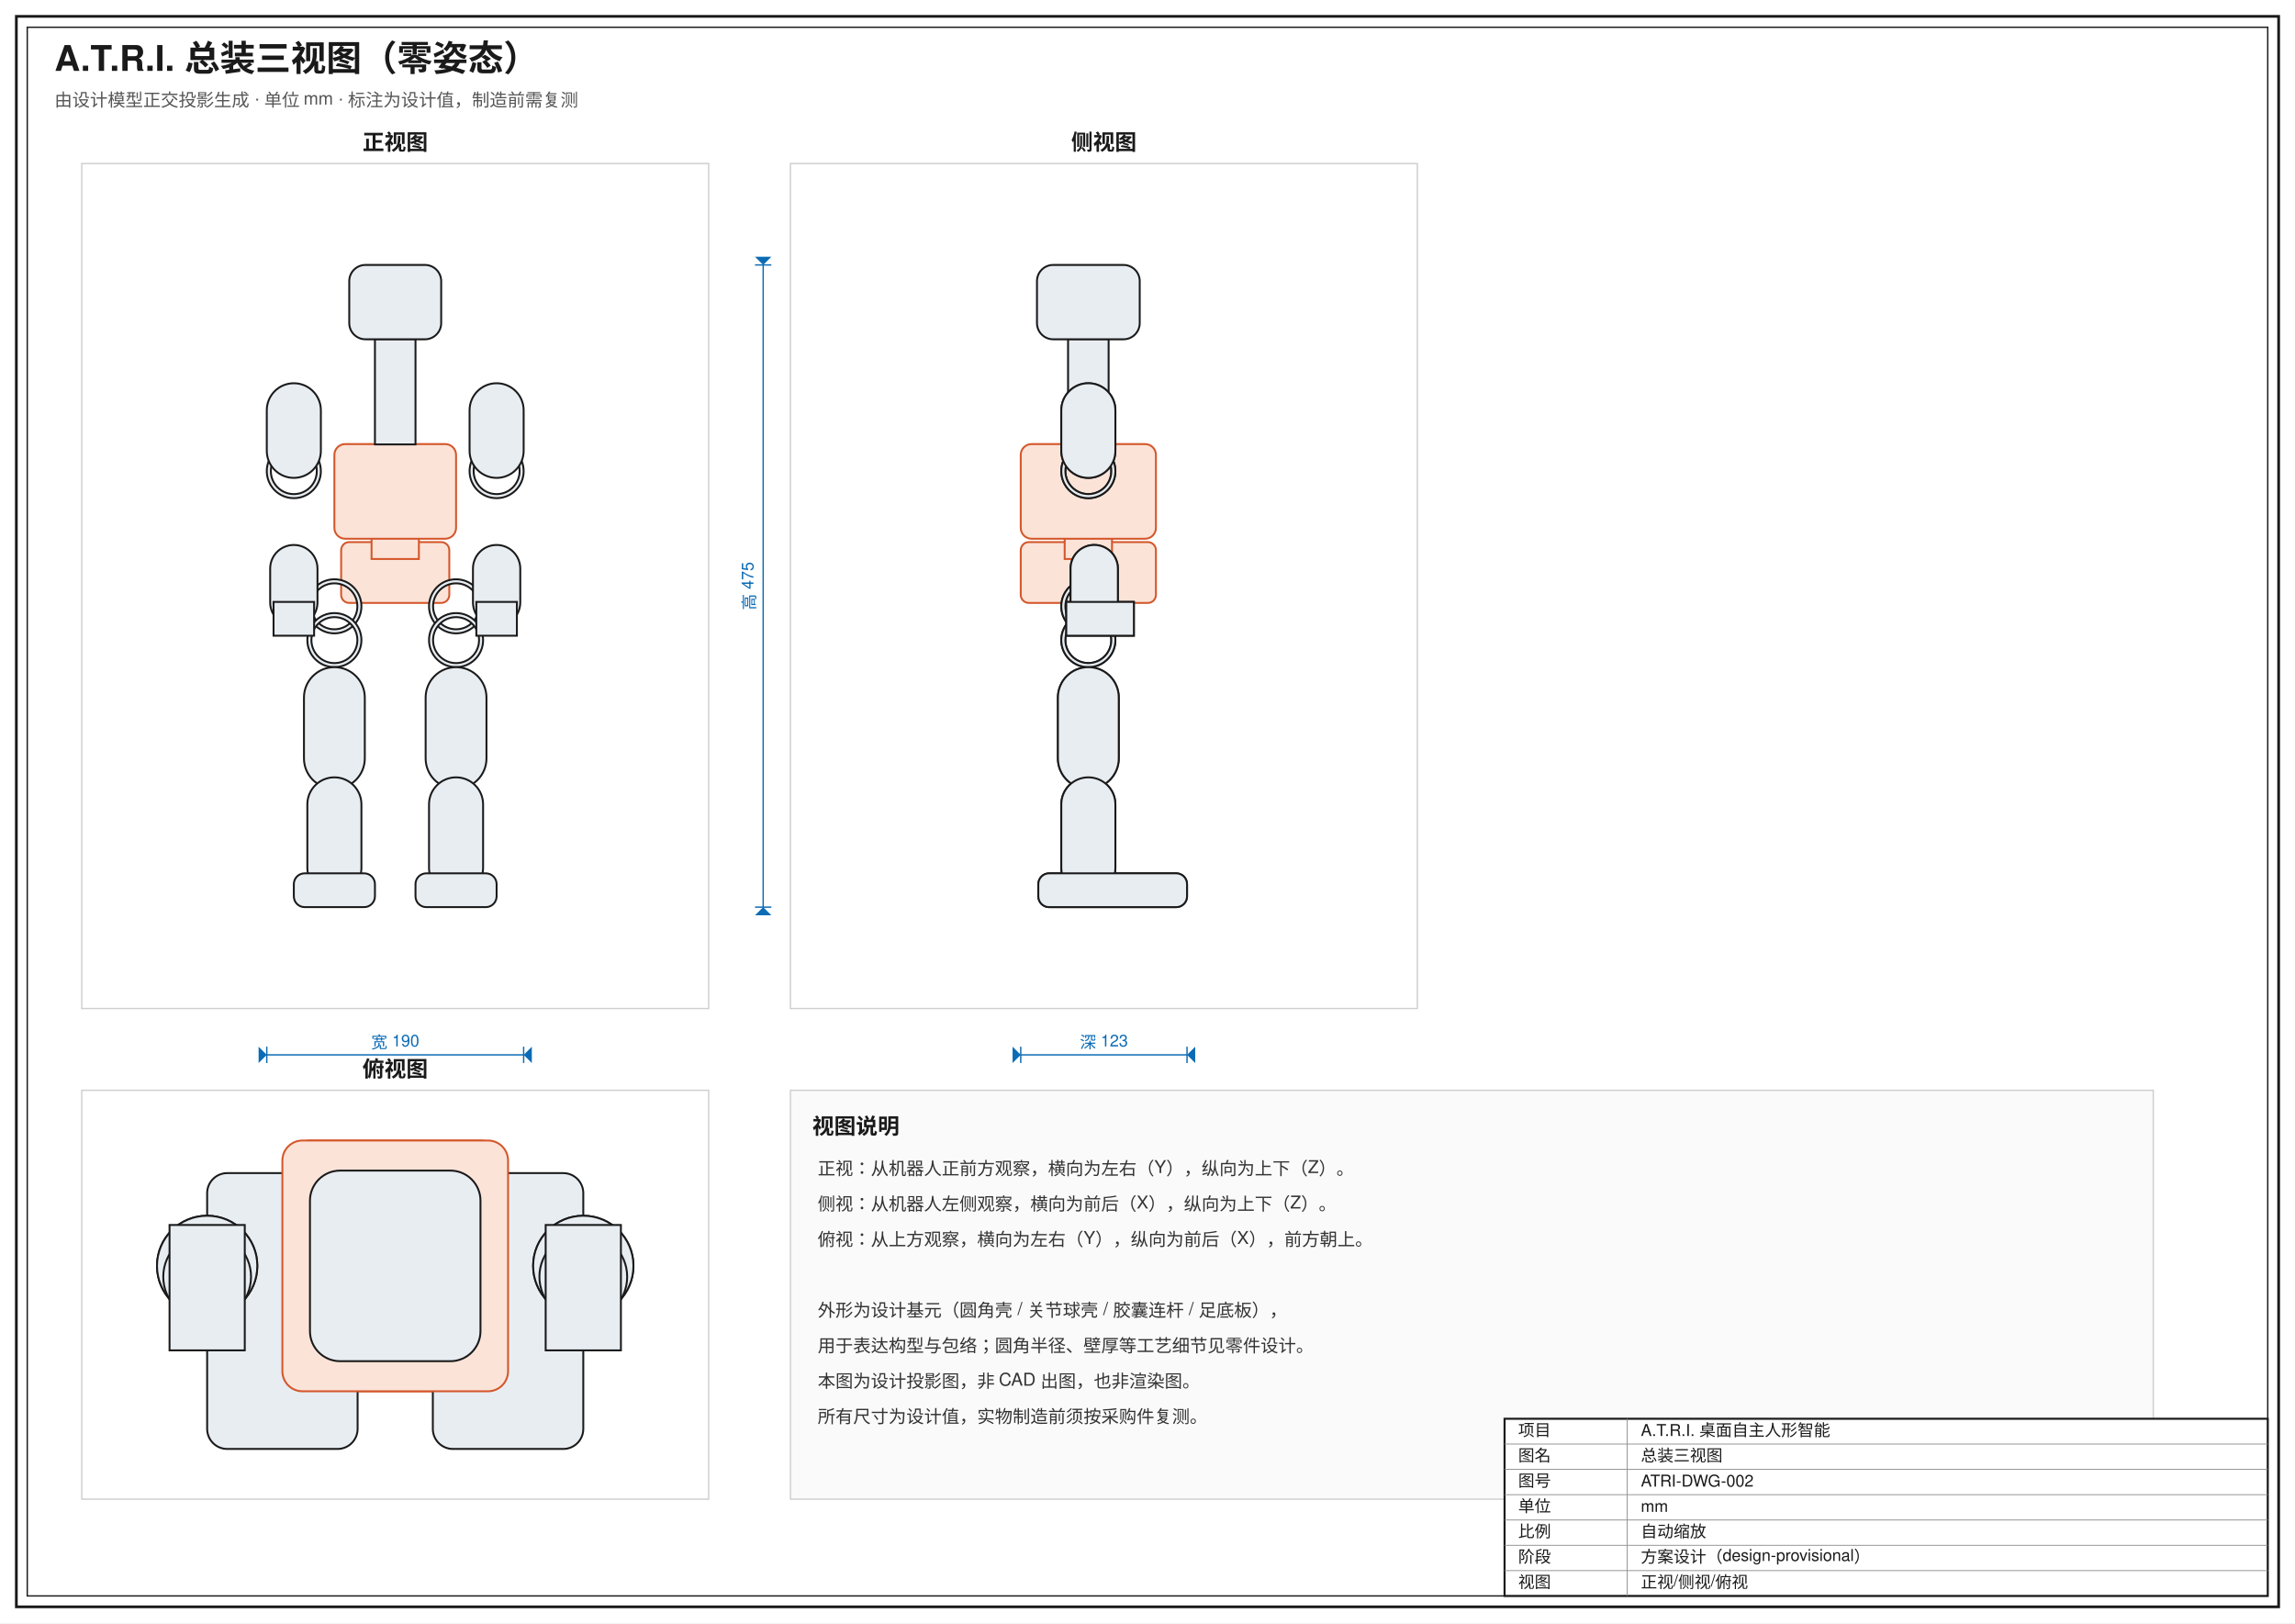
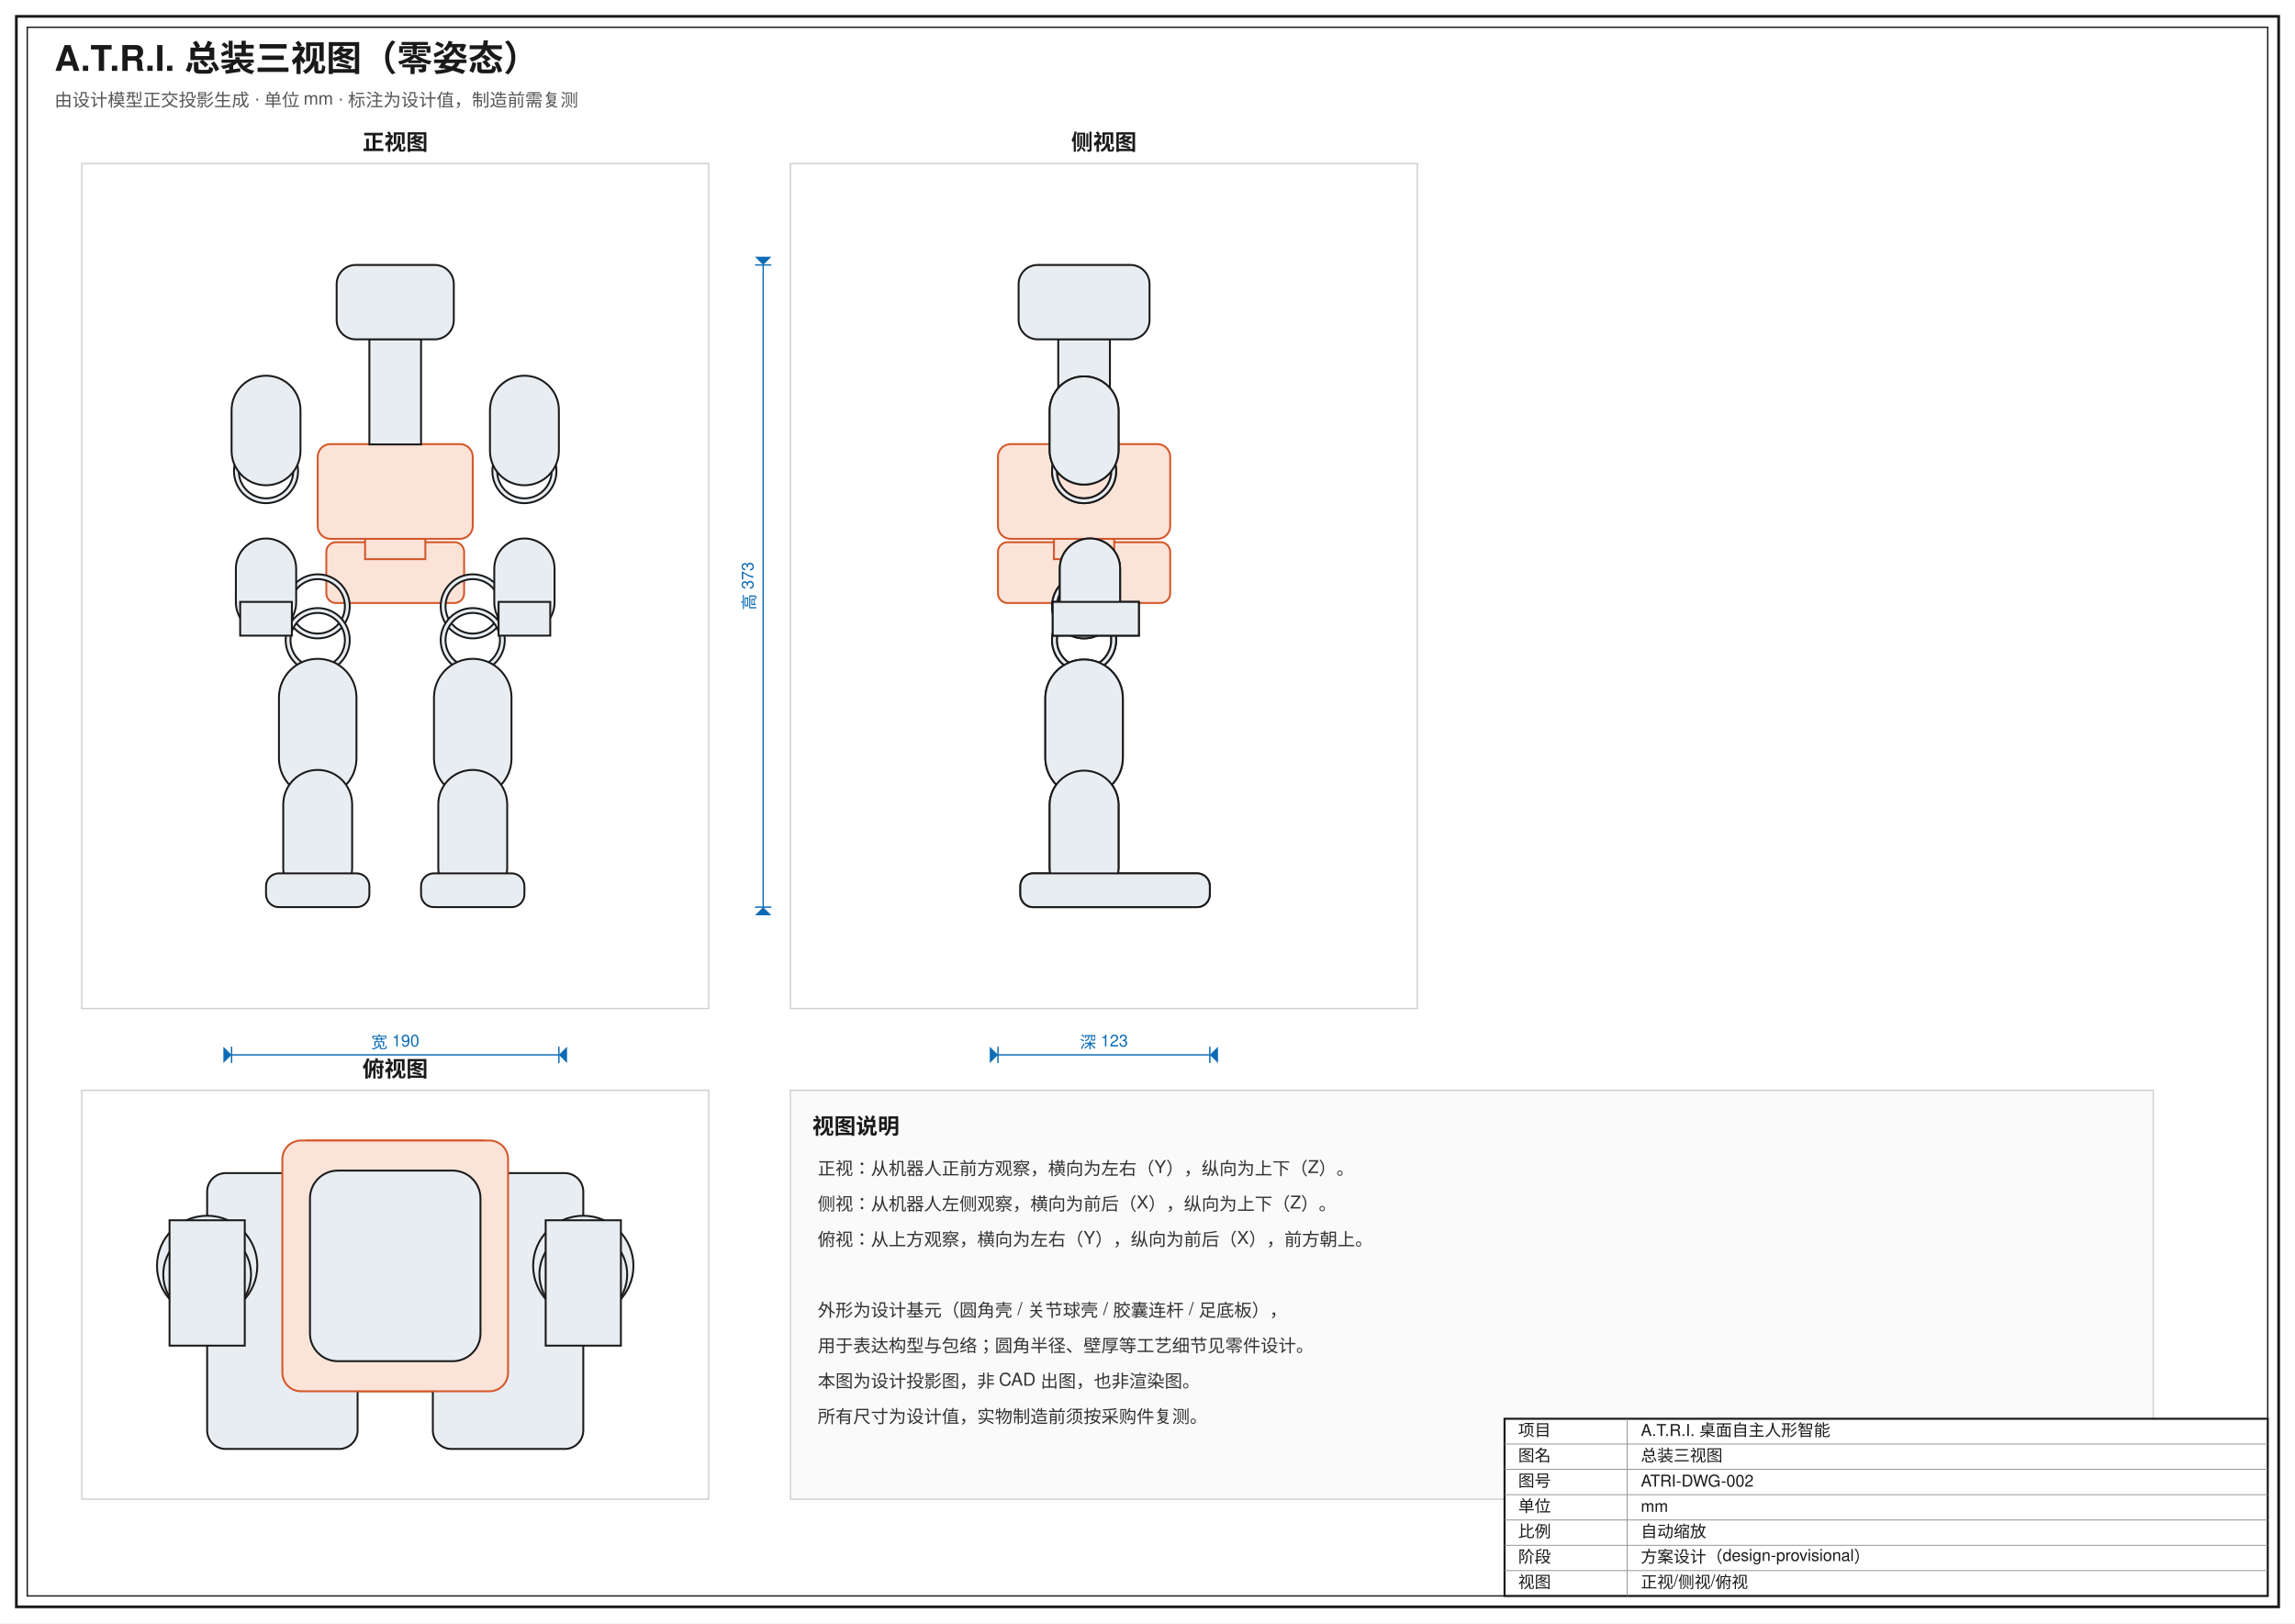
<svg xmlns="http://www.w3.org/2000/svg" width="1684" height="1191" viewBox="0 0 1684 1191">
  <rect width="1684" height="1191" fill="#ffffff" />
  <rect x="12.00" y="12.00" width="1660.00" height="1167.00" fill="#ffffff" stroke="#1a1a1a" stroke-width="2.0" />
  <rect x="20.00" y="20.00" width="1644.00" height="1151.00" fill="none" stroke="#1a1a1a" stroke-width="1.0" />
  <text x="40.00" y="52.00" font-family="PingFang SC, Hiragino Sans GB, Microsoft YaHei, Helvetica, Arial, sans-serif" font-size="26.0" text-anchor="start" fill="#1a1a1a" font-weight="bold">A.T.R.I. 总装三视图（零姿态）</text>
  <text x="40.00" y="78.00" font-family="PingFang SC, Hiragino Sans GB, Microsoft YaHei, Helvetica, Arial, sans-serif" font-size="13.0" text-anchor="start" fill="#555" font-weight="normal">由设计模型正交投影生成 · 单位 mm · 标注为设计值，制造前需复测</text>
-   <rect x="250.32" y="397.76" width="79.36" height="44.64" rx="5.95" ry="5.95" fill="#fbe3d8" stroke="#d4572b" stroke-width="1.4" />
-   <path d="M 314.80 444.88 a 19.84 19.84 0 1 0 39.68 0 a 19.84 19.84 0 1 0 -39.68 0 Z M 317.78 444.88 a 16.86 16.86 0 1 1 33.73 0 a 16.86 16.86 0 1 1 -33.73 0 Z" fill="#e8edf2" fill-rule="evenodd" stroke="#1a1a1a" stroke-width="1.4" />
-   <path d="M 314.80 469.68 a 19.84 19.84 0 1 0 39.68 0 a 19.84 19.84 0 1 0 -39.68 0 Z M 317.78 469.68 a 16.86 16.86 0 1 1 33.73 0 a 16.86 16.86 0 1 1 -33.73 0 Z" fill="#e8edf2" fill-rule="evenodd" stroke="#1a1a1a" stroke-width="1.4" />
-   <path d="M 312.32 511.84 L 312.32 556.48 A 22.32 22.32 0 0 0 356.96 556.48 L 356.96 511.84 A 22.32 22.32 0 0 0 312.32 511.84 Z" fill="#e8edf2" stroke="#1a1a1a" stroke-width="1.4" />
-   <path d="M 314.80 590.21 L 314.80 636.83 A 19.84 19.84 0 0 0 354.48 636.83 L 354.48 590.21 A 19.84 19.84 0 0 0 314.80 590.21 Z" fill="#e8edf2" stroke="#1a1a1a" stroke-width="1.4" />
-   <rect x="304.88" y="640.80" width="59.52" height="24.80" rx="7.94" ry="7.94" fill="#e8edf2" stroke="#1a1a1a" stroke-width="1.4" />
-   <path d="M 225.52 444.88 a 19.84 19.84 0 1 0 39.68 0 a 19.84 19.84 0 1 0 -39.68 0 Z M 228.50 444.88 a 16.86 16.86 0 1 1 33.73 0 a 16.86 16.86 0 1 1 -33.73 0 Z" fill="#e8edf2" fill-rule="evenodd" stroke="#1a1a1a" stroke-width="1.4" />
-   <path d="M 225.52 469.68 a 19.84 19.84 0 1 0 39.68 0 a 19.84 19.84 0 1 0 -39.68 0 Z M 228.50 469.68 a 16.86 16.86 0 1 1 33.73 0 a 16.86 16.86 0 1 1 -33.73 0 Z" fill="#e8edf2" fill-rule="evenodd" stroke="#1a1a1a" stroke-width="1.4" />
-   <path d="M 223.04 511.84 L 223.04 556.48 A 22.32 22.32 0 0 0 267.68 556.48 L 267.68 511.84 A 22.32 22.32 0 0 0 223.04 511.84 Z" fill="#e8edf2" stroke="#1a1a1a" stroke-width="1.4" />
-   <path d="M 225.52 590.21 L 225.52 636.83 A 19.84 19.84 0 0 0 265.20 636.83 L 265.20 590.21 A 19.84 19.84 0 0 0 225.52 590.21 Z" fill="#e8edf2" stroke="#1a1a1a" stroke-width="1.4" />
-   <rect x="215.60" y="640.80" width="59.52" height="24.80" rx="7.94" ry="7.94" fill="#e8edf2" stroke="#1a1a1a" stroke-width="1.4" />
-   <rect x="272.64" y="380.40" width="34.72" height="29.76" fill="#fbe3d8" stroke="#d4572b" stroke-width="1.4" />
-   <rect x="245.36" y="325.84" width="89.28" height="69.44" rx="7.94" ry="7.94" fill="#fbe3d8" stroke="#d4572b" stroke-width="1.4" />
-   <rect x="275.12" y="248.71" width="29.76" height="77.38" fill="#e8edf2" stroke="#1a1a1a" stroke-width="1.4" />
-   <rect x="256.27" y="194.40" width="67.46" height="54.56" rx="11.90" ry="11.90" fill="#e8edf2" stroke="#1a1a1a" stroke-width="1.4" />
-   <path d="M 344.56 345.68 a 19.84 19.84 0 1 0 39.68 0 a 19.84 19.84 0 1 0 -39.68 0 Z M 347.54 345.68 a 16.86 16.86 0 1 1 33.73 0 a 16.86 16.86 0 1 1 -33.73 0 Z" fill="#e8edf2" fill-rule="evenodd" stroke="#1a1a1a" stroke-width="1.4" />
-   <path d="M 344.56 301.04 L 344.56 330.80 A 19.84 19.84 0 0 0 384.24 330.80 L 384.24 301.04 A 19.84 19.84 0 0 0 344.56 301.04 Z" fill="#e8edf2" stroke="#1a1a1a" stroke-width="1.4" />
-   <path d="M 347.04 417.22 L 347.04 442.02 A 17.36 17.36 0 0 0 381.76 442.02 L 381.76 417.22 A 17.36 17.36 0 0 0 347.04 417.22 Z" fill="#e8edf2" stroke="#1a1a1a" stroke-width="1.4" />
-   <rect x="349.52" y="441.65" width="29.76" height="24.80" fill="#e8edf2" stroke="#1a1a1a" stroke-width="1.4" />
-   <path d="M 195.76 345.68 a 19.84 19.84 0 1 0 39.68 0 a 19.84 19.84 0 1 0 -39.68 0 Z M 198.74 345.68 a 16.86 16.86 0 1 1 33.73 0 a 16.86 16.86 0 1 1 -33.73 0 Z" fill="#e8edf2" fill-rule="evenodd" stroke="#1a1a1a" stroke-width="1.4" />
-   <path d="M 195.76 301.04 L 195.76 330.80 A 19.84 19.84 0 0 0 235.44 330.80 L 235.44 301.04 A 19.84 19.84 0 0 0 195.76 301.04 Z" fill="#e8edf2" stroke="#1a1a1a" stroke-width="1.4" />
-   <path d="M 198.24 417.22 L 198.24 442.02 A 17.36 17.36 0 0 0 232.96 442.02 L 232.96 417.22 A 17.36 17.36 0 0 0 198.24 417.22 Z" fill="#e8edf2" stroke="#1a1a1a" stroke-width="1.4" />
-   <rect x="200.72" y="441.65" width="29.76" height="24.80" fill="#e8edf2" stroke="#1a1a1a" stroke-width="1.4" />
+   <rect x="239.44" y="397.83" width="101.12" height="44.62" rx="7.08" ry="7.08" fill="#fbe3d8" stroke="#d4572b" stroke-width="1.4" />
+   <path d="M 323.37 444.91 a 23.51 23.51 0 1 0 47.02 0 a 23.51 23.51 0 1 0 -47.02 0 Z M 326.91 444.91 a 19.97 19.97 0 1 1 39.94 0 a 19.97 19.97 0 1 1 -39.94 0 Z" fill="#e8edf2" fill-rule="evenodd" stroke="#1a1a1a" stroke-width="1.4" />
+   <path d="M 323.37 469.69 a 23.51 23.51 0 1 0 47.02 0 a 23.51 23.51 0 1 0 -47.02 0 Z M 326.91 469.69 a 19.97 19.97 0 1 1 39.94 0 a 19.97 19.97 0 1 1 -39.94 0 Z" fill="#e8edf2" fill-rule="evenodd" stroke="#1a1a1a" stroke-width="1.4" />
+   <path d="M 318.44 511.84 L 318.44 556.46 A 28.44 28.44 0 0 0 375.32 556.46 L 375.32 511.84 A 28.44 28.44 0 0 0 318.44 511.84 Z" fill="#e8edf2" stroke="#1a1a1a" stroke-width="1.4" />
+   <path d="M 321.60 590.21 L 321.60 636.85 A 25.28 25.28 0 0 0 372.16 636.85 L 372.16 590.21 A 25.28 25.28 0 0 0 321.60 590.21 Z" fill="#e8edf2" stroke="#1a1a1a" stroke-width="1.4" />
+   <rect x="308.96" y="640.83" width="75.84" height="24.77" rx="9.35" ry="9.35" fill="#e8edf2" stroke="#1a1a1a" stroke-width="1.4" />
+   <path d="M 209.61 444.91 a 23.51 23.51 0 1 0 47.02 0 a 23.51 23.51 0 1 0 -47.02 0 Z M 213.15 444.91 a 19.97 19.97 0 1 1 39.94 0 a 19.97 19.97 0 1 1 -39.94 0 Z" fill="#e8edf2" fill-rule="evenodd" stroke="#1a1a1a" stroke-width="1.4" />
+   <path d="M 209.61 469.69 a 23.51 23.51 0 1 0 47.02 0 a 23.51 23.51 0 1 0 -47.02 0 Z M 213.15 469.69 a 19.97 19.97 0 1 1 39.94 0 a 19.97 19.97 0 1 1 -39.94 0 Z" fill="#e8edf2" fill-rule="evenodd" stroke="#1a1a1a" stroke-width="1.4" />
+   <path d="M 204.68 511.84 L 204.68 556.46 A 28.44 28.44 0 0 0 261.56 556.46 L 261.56 511.84 A 28.44 28.44 0 0 0 204.68 511.84 Z" fill="#e8edf2" stroke="#1a1a1a" stroke-width="1.4" />
+   <path d="M 207.84 590.21 L 207.84 636.85 A 25.28 25.28 0 0 0 258.40 636.85 L 258.40 590.21 A 25.28 25.28 0 0 0 207.84 590.21 Z" fill="#e8edf2" stroke="#1a1a1a" stroke-width="1.4" />
+   <rect x="195.20" y="640.83" width="75.84" height="24.77" rx="9.35" ry="9.35" fill="#e8edf2" stroke="#1a1a1a" stroke-width="1.4" />
+   <rect x="267.88" y="380.45" width="44.24" height="29.83" fill="#fbe3d8" stroke="#d4572b" stroke-width="1.4" />
+   <rect x="233.12" y="325.85" width="113.76" height="69.52" rx="9.35" ry="9.35" fill="#fbe3d8" stroke="#d4572b" stroke-width="1.4" />
+   <rect x="271.04" y="248.75" width="37.92" height="77.35" fill="#e8edf2" stroke="#1a1a1a" stroke-width="1.4" />
+   <rect x="247.03" y="194.40" width="85.95" height="54.60" rx="14.03" ry="14.03" fill="#e8edf2" stroke="#1a1a1a" stroke-width="1.4" />
+   <path d="M 361.29 345.69 a 23.51 23.51 0 1 0 47.02 0 a 23.51 23.51 0 1 0 -47.02 0 Z M 364.83 345.69 a 19.97 19.97 0 1 1 39.94 0 a 19.97 19.97 0 1 1 -39.94 0 Z" fill="#e8edf2" fill-rule="evenodd" stroke="#1a1a1a" stroke-width="1.4" />
+   <path d="M 359.52 300.95 L 359.52 330.78 A 25.28 25.28 0 0 0 410.08 330.78 L 410.08 300.95 A 25.28 25.28 0 0 0 359.52 300.95 Z" fill="#e8edf2" stroke="#1a1a1a" stroke-width="1.4" />
+   <path d="M 362.68 417.24 L 362.68 442.01 A 22.12 22.12 0 0 0 406.92 442.01 L 406.92 417.24 A 22.12 22.12 0 0 0 362.68 417.24 Z" fill="#e8edf2" stroke="#1a1a1a" stroke-width="1.4" />
+   <rect x="365.84" y="441.63" width="37.92" height="24.77" fill="#e8edf2" stroke="#1a1a1a" stroke-width="1.4" />
+   <path d="M 171.69 345.69 a 23.51 23.51 0 1 0 47.02 0 a 23.51 23.51 0 1 0 -47.02 0 Z M 175.23 345.69 a 19.97 19.97 0 1 1 39.94 0 a 19.97 19.97 0 1 1 -39.94 0 Z" fill="#e8edf2" fill-rule="evenodd" stroke="#1a1a1a" stroke-width="1.4" />
+   <path d="M 169.92 300.95 L 169.92 330.78 A 25.28 25.28 0 0 0 220.48 330.78 L 220.48 300.95 A 25.28 25.28 0 0 0 169.92 300.95 Z" fill="#e8edf2" stroke="#1a1a1a" stroke-width="1.4" />
+   <path d="M 173.08 417.24 L 173.08 442.01 A 22.12 22.12 0 0 0 217.32 442.01 L 217.32 417.24 A 22.12 22.12 0 0 0 173.08 417.24 Z" fill="#e8edf2" stroke="#1a1a1a" stroke-width="1.4" />
+   <rect x="176.24" y="441.63" width="37.92" height="24.77" fill="#e8edf2" stroke="#1a1a1a" stroke-width="1.4" />
  <text x="290.00" y="110.00" font-family="PingFang SC, Hiragino Sans GB, Microsoft YaHei, Helvetica, Arial, sans-serif" font-size="16.0" text-anchor="middle" fill="#1a1a1a" font-weight="bold">正视图</text>
  <rect x="60.00" y="120.00" width="460.00" height="620.00" fill="none" stroke="#cfcfcf" stroke-width="1.0" />
-   <rect x="748.99" y="397.76" width="99.20" height="44.64" rx="5.95" ry="5.95" fill="#fbe3d8" stroke="#d4572b" stroke-width="1.4" />
-   <path d="M 778.75 444.88 a 19.84 19.84 0 1 0 39.68 0 a 19.84 19.84 0 1 0 -39.68 0 Z M 781.73 444.88 a 16.86 16.86 0 1 1 33.73 0 a 16.86 16.86 0 1 1 -33.73 0 Z" fill="#e8edf2" fill-rule="evenodd" stroke="#1a1a1a" stroke-width="1.4" />
-   <path d="M 778.75 469.68 a 19.84 19.84 0 1 0 39.68 0 a 19.84 19.84 0 1 0 -39.68 0 Z M 781.73 469.68 a 16.86 16.86 0 1 1 33.73 0 a 16.86 16.86 0 1 1 -33.73 0 Z" fill="#e8edf2" fill-rule="evenodd" stroke="#1a1a1a" stroke-width="1.4" />
-   <path d="M 776.27 511.84 L 776.27 556.48 A 22.32 22.32 0 0 0 820.91 556.48 L 820.91 511.84 A 22.32 22.32 0 0 0 776.27 511.84 Z" fill="#e8edf2" stroke="#1a1a1a" stroke-width="1.4" />
-   <path d="M 778.75 590.21 L 778.75 636.83 A 19.84 19.84 0 0 0 818.43 636.83 L 818.43 590.21 A 19.84 19.84 0 0 0 778.75 590.21 Z" fill="#e8edf2" stroke="#1a1a1a" stroke-width="1.4" />
-   <rect x="761.89" y="640.80" width="109.12" height="24.80" rx="7.94" ry="7.94" fill="#e8edf2" stroke="#1a1a1a" stroke-width="1.4" />
-   <path d="M 778.75 444.88 a 19.84 19.84 0 1 0 39.68 0 a 19.84 19.84 0 1 0 -39.68 0 Z M 781.73 444.88 a 16.86 16.86 0 1 1 33.73 0 a 16.86 16.86 0 1 1 -33.73 0 Z" fill="#e8edf2" fill-rule="evenodd" stroke="#1a1a1a" stroke-width="1.4" />
-   <path d="M 778.75 469.68 a 19.84 19.84 0 1 0 39.68 0 a 19.84 19.84 0 1 0 -39.68 0 Z M 781.73 469.68 a 16.86 16.86 0 1 1 33.73 0 a 16.86 16.86 0 1 1 -33.73 0 Z" fill="#e8edf2" fill-rule="evenodd" stroke="#1a1a1a" stroke-width="1.4" />
-   <path d="M 776.27 511.84 L 776.27 556.48 A 22.32 22.32 0 0 0 820.91 556.48 L 820.91 511.84 A 22.32 22.32 0 0 0 776.27 511.84 Z" fill="#e8edf2" stroke="#1a1a1a" stroke-width="1.4" />
-   <path d="M 778.75 590.21 L 778.75 636.83 A 19.84 19.84 0 0 0 818.43 636.83 L 818.43 590.21 A 19.84 19.84 0 0 0 778.75 590.21 Z" fill="#e8edf2" stroke="#1a1a1a" stroke-width="1.4" />
-   <rect x="761.89" y="640.80" width="109.12" height="24.80" rx="7.94" ry="7.94" fill="#e8edf2" stroke="#1a1a1a" stroke-width="1.4" />
-   <rect x="781.23" y="380.40" width="34.72" height="29.76" fill="#fbe3d8" stroke="#d4572b" stroke-width="1.4" />
-   <rect x="748.99" y="325.84" width="99.20" height="69.44" rx="7.94" ry="7.94" fill="#fbe3d8" stroke="#d4572b" stroke-width="1.4" />
-   <rect x="783.71" y="248.71" width="29.76" height="77.38" fill="#e8edf2" stroke="#1a1a1a" stroke-width="1.4" />
-   <rect x="760.90" y="194.40" width="75.39" height="54.56" rx="11.90" ry="11.90" fill="#e8edf2" stroke="#1a1a1a" stroke-width="1.4" />
-   <path d="M 778.75 345.68 a 19.84 19.84 0 1 0 39.68 0 a 19.84 19.84 0 1 0 -39.68 0 Z M 781.73 345.68 a 16.86 16.86 0 1 1 33.73 0 a 16.86 16.86 0 1 1 -33.73 0 Z" fill="#e8edf2" fill-rule="evenodd" stroke="#1a1a1a" stroke-width="1.4" />
-   <path d="M 778.75 301.04 L 778.75 330.80 A 19.84 19.84 0 0 0 818.43 330.80 L 818.43 301.04 A 19.84 19.84 0 0 0 778.75 301.04 Z" fill="#e8edf2" stroke="#1a1a1a" stroke-width="1.4" />
-   <path d="M 785.54 417.22 L 785.54 442.02 A 17.36 17.36 0 0 0 820.26 442.02 L 820.26 417.22 A 17.36 17.36 0 0 0 785.54 417.22 Z" fill="#e8edf2" stroke="#1a1a1a" stroke-width="1.4" />
-   <rect x="782.40" y="441.65" width="49.60" height="24.80" fill="#e8edf2" stroke="#1a1a1a" stroke-width="1.4" />
-   <path d="M 778.75 345.68 a 19.84 19.84 0 1 0 39.68 0 a 19.84 19.84 0 1 0 -39.68 0 Z M 781.73 345.68 a 16.86 16.86 0 1 1 33.73 0 a 16.86 16.86 0 1 1 -33.73 0 Z" fill="#e8edf2" fill-rule="evenodd" stroke="#1a1a1a" stroke-width="1.4" />
-   <path d="M 778.75 301.04 L 778.75 330.80 A 19.84 19.84 0 0 0 818.43 330.80 L 818.43 301.04 A 19.84 19.84 0 0 0 778.75 301.04 Z" fill="#e8edf2" stroke="#1a1a1a" stroke-width="1.4" />
-   <path d="M 785.54 417.22 L 785.54 442.02 A 17.36 17.36 0 0 0 820.26 442.02 L 820.26 417.22 A 17.36 17.36 0 0 0 785.54 417.22 Z" fill="#e8edf2" stroke="#1a1a1a" stroke-width="1.4" />
-   <rect x="782.40" y="441.65" width="49.60" height="24.80" fill="#e8edf2" stroke="#1a1a1a" stroke-width="1.4" />
+   <rect x="732.27" y="397.83" width="126.39" height="44.62" rx="7.08" ry="7.08" fill="#fbe3d8" stroke="#d4572b" stroke-width="1.4" />
+   <path d="M 771.96 444.91 a 23.51 23.51 0 1 0 47.02 0 a 23.51 23.51 0 1 0 -47.02 0 Z M 775.49 444.91 a 19.97 19.97 0 1 1 39.94 0 a 19.97 19.97 0 1 1 -39.94 0 Z" fill="#e8edf2" fill-rule="evenodd" stroke="#1a1a1a" stroke-width="1.4" />
+   <path d="M 771.96 469.69 a 23.51 23.51 0 1 0 47.02 0 a 23.51 23.51 0 1 0 -47.02 0 Z M 775.49 469.69 a 19.97 19.97 0 1 1 39.94 0 a 19.97 19.97 0 1 1 -39.94 0 Z" fill="#e8edf2" fill-rule="evenodd" stroke="#1a1a1a" stroke-width="1.4" />
+   <path d="M 767.03 511.84 L 767.03 556.46 A 28.44 28.44 0 0 0 823.90 556.46 L 823.90 511.84 A 28.44 28.44 0 0 0 767.03 511.84 Z" fill="#e8edf2" stroke="#1a1a1a" stroke-width="1.4" />
+   <path d="M 770.19 590.21 L 770.19 636.85 A 25.28 25.28 0 0 0 820.74 636.85 L 820.74 590.21 A 25.28 25.28 0 0 0 770.19 590.21 Z" fill="#e8edf2" stroke="#1a1a1a" stroke-width="1.4" />
+   <rect x="748.70" y="640.83" width="139.03" height="24.77" rx="9.35" ry="9.35" fill="#e8edf2" stroke="#1a1a1a" stroke-width="1.4" />
+   <path d="M 771.96 444.91 a 23.51 23.51 0 1 0 47.02 0 a 23.51 23.51 0 1 0 -47.02 0 Z M 775.49 444.91 a 19.97 19.97 0 1 1 39.94 0 a 19.97 19.97 0 1 1 -39.94 0 Z" fill="#e8edf2" fill-rule="evenodd" stroke="#1a1a1a" stroke-width="1.4" />
+   <path d="M 771.96 469.69 a 23.51 23.51 0 1 0 47.02 0 a 23.51 23.51 0 1 0 -47.02 0 Z M 775.49 469.69 a 19.97 19.97 0 1 1 39.94 0 a 19.97 19.97 0 1 1 -39.94 0 Z" fill="#e8edf2" fill-rule="evenodd" stroke="#1a1a1a" stroke-width="1.4" />
+   <path d="M 767.03 511.84 L 767.03 556.46 A 28.44 28.44 0 0 0 823.90 556.46 L 823.90 511.84 A 28.44 28.44 0 0 0 767.03 511.84 Z" fill="#e8edf2" stroke="#1a1a1a" stroke-width="1.4" />
+   <path d="M 770.19 590.21 L 770.19 636.85 A 25.28 25.28 0 0 0 820.74 636.85 L 820.74 590.21 A 25.28 25.28 0 0 0 770.19 590.21 Z" fill="#e8edf2" stroke="#1a1a1a" stroke-width="1.4" />
+   <rect x="748.70" y="640.83" width="139.03" height="24.77" rx="9.35" ry="9.35" fill="#e8edf2" stroke="#1a1a1a" stroke-width="1.4" />
+   <rect x="773.35" y="380.45" width="44.24" height="29.83" fill="#fbe3d8" stroke="#d4572b" stroke-width="1.4" />
+   <rect x="732.27" y="325.85" width="126.39" height="69.52" rx="9.35" ry="9.35" fill="#fbe3d8" stroke="#d4572b" stroke-width="1.4" />
+   <rect x="776.51" y="248.75" width="37.92" height="77.35" fill="#e8edf2" stroke="#1a1a1a" stroke-width="1.4" />
+   <rect x="747.43" y="194.40" width="96.06" height="54.60" rx="14.03" ry="14.03" fill="#e8edf2" stroke="#1a1a1a" stroke-width="1.4" />
+   <path d="M 771.96 345.69 a 23.51 23.51 0 1 0 47.02 0 a 23.51 23.51 0 1 0 -47.02 0 Z M 775.49 345.69 a 19.97 19.97 0 1 1 39.94 0 a 19.97 19.97 0 1 1 -39.94 0 Z" fill="#e8edf2" fill-rule="evenodd" stroke="#1a1a1a" stroke-width="1.4" />
+   <path d="M 770.19 300.95 L 770.19 330.78 A 25.28 25.28 0 0 0 820.74 330.78 L 820.74 300.95 A 25.28 25.28 0 0 0 770.19 300.95 Z" fill="#e8edf2" stroke="#1a1a1a" stroke-width="1.4" />
+   <path d="M 777.65 417.24 L 777.65 442.01 A 22.12 22.12 0 0 0 821.89 442.01 L 821.89 417.24 A 22.12 22.12 0 0 0 777.65 417.24 Z" fill="#e8edf2" stroke="#1a1a1a" stroke-width="1.4" />
+   <rect x="772.47" y="441.63" width="63.20" height="24.77" fill="#e8edf2" stroke="#1a1a1a" stroke-width="1.4" />
+   <path d="M 771.96 345.69 a 23.51 23.51 0 1 0 47.02 0 a 23.51 23.51 0 1 0 -47.02 0 Z M 775.49 345.69 a 19.97 19.97 0 1 1 39.94 0 a 19.97 19.97 0 1 1 -39.94 0 Z" fill="#e8edf2" fill-rule="evenodd" stroke="#1a1a1a" stroke-width="1.4" />
+   <path d="M 770.19 300.95 L 770.19 330.78 A 25.28 25.28 0 0 0 820.74 330.78 L 820.74 300.95 A 25.28 25.28 0 0 0 770.19 300.95 Z" fill="#e8edf2" stroke="#1a1a1a" stroke-width="1.4" />
+   <path d="M 777.65 417.24 L 777.65 442.01 A 22.12 22.12 0 0 0 821.89 442.01 L 821.89 417.24 A 22.12 22.12 0 0 0 777.65 417.24 Z" fill="#e8edf2" stroke="#1a1a1a" stroke-width="1.4" />
+   <rect x="772.47" y="441.63" width="63.20" height="24.77" fill="#e8edf2" stroke="#1a1a1a" stroke-width="1.4" />
  <text x="810.00" y="110.00" font-family="PingFang SC, Hiragino Sans GB, Microsoft YaHei, Helvetica, Arial, sans-serif" font-size="16.0" text-anchor="middle" fill="#1a1a1a" font-weight="bold">侧视图</text>
  <rect x="580.00" y="120.00" width="460.00" height="620.00" fill="none" stroke="#cfcfcf" stroke-width="1.0" />
-   <rect x="216.40" y="836.84" width="147.20" height="184.00" rx="11.04" ry="11.04" fill="#fbe3d8" stroke="#d4572b" stroke-width="1.4" />
-   <path d="M 336.00 928.84 a 36.80 36.80 0 1 0 73.60 0 a 36.80 36.80 0 1 0 -73.60 0 Z M 341.52 928.84 a 31.28 31.28 0 1 1 62.56 0 a 31.28 31.28 0 1 1 -62.56 0 Z" fill="#e8edf2" fill-rule="evenodd" stroke="#1a1a1a" stroke-width="1.4" />
-   <path d="M 336.00 928.84 a 36.80 36.80 0 1 0 73.60 0 a 36.80 36.80 0 1 0 -73.60 0 Z M 341.52 928.84 a 31.28 31.28 0 1 1 62.56 0 a 31.28 31.28 0 1 1 -62.56 0 Z" fill="#e8edf2" fill-rule="evenodd" stroke="#1a1a1a" stroke-width="1.4" />
+   <rect x="216.40" y="836.84" width="147.20" height="184.00" rx="10.30" ry="10.30" fill="#fbe3d8" stroke="#d4572b" stroke-width="1.4" />
+   <path d="M 338.58 928.84 a 34.22 34.22 0 1 0 68.45 0 a 34.22 34.22 0 1 0 -68.45 0 Z M 343.73 928.84 a 29.07 29.07 0 1 1 58.14 0 a 29.07 29.07 0 1 1 -58.14 0 Z" fill="#e8edf2" fill-rule="evenodd" stroke="#1a1a1a" stroke-width="1.4" />
+   <path d="M 338.58 928.84 a 34.22 34.22 0 1 0 68.45 0 a 34.22 34.22 0 1 0 -68.45 0 Z M 343.73 928.84 a 29.07 29.07 0 1 1 58.14 0 a 29.07 29.07 0 1 1 -58.14 0 Z" fill="#e8edf2" fill-rule="evenodd" stroke="#1a1a1a" stroke-width="1.4" />
  <circle cx="372.80" cy="928.84" r="41.40" fill="#e8edf2" stroke="#1a1a1a" stroke-width="1.4" />
  <circle cx="372.80" cy="928.84" r="36.80" fill="#e8edf2" stroke="#1a1a1a" stroke-width="1.4" />
-   <rect x="317.60" y="860.76" width="110.40" height="202.40" rx="14.72" ry="14.72" fill="#e8edf2" stroke="#1a1a1a" stroke-width="1.4" />
-   <path d="M 170.40 928.84 a 36.80 36.80 0 1 0 73.60 0 a 36.80 36.80 0 1 0 -73.60 0 Z M 175.92 928.84 a 31.28 31.28 0 1 1 62.56 0 a 31.28 31.28 0 1 1 -62.56 0 Z" fill="#e8edf2" fill-rule="evenodd" stroke="#1a1a1a" stroke-width="1.4" />
-   <path d="M 170.40 928.84 a 36.80 36.80 0 1 0 73.60 0 a 36.80 36.80 0 1 0 -73.60 0 Z M 175.92 928.84 a 31.28 31.28 0 1 1 62.56 0 a 31.28 31.28 0 1 1 -62.56 0 Z" fill="#e8edf2" fill-rule="evenodd" stroke="#1a1a1a" stroke-width="1.4" />
+   <rect x="317.60" y="860.76" width="110.40" height="202.40" rx="13.62" ry="13.62" fill="#e8edf2" stroke="#1a1a1a" stroke-width="1.4" />
+   <path d="M 172.98 928.84 a 34.22 34.22 0 1 0 68.45 0 a 34.22 34.22 0 1 0 -68.45 0 Z M 178.13 928.84 a 29.07 29.07 0 1 1 58.14 0 a 29.07 29.07 0 1 1 -58.14 0 Z" fill="#e8edf2" fill-rule="evenodd" stroke="#1a1a1a" stroke-width="1.4" />
+   <path d="M 172.98 928.84 a 34.22 34.22 0 1 0 68.45 0 a 34.22 34.22 0 1 0 -68.45 0 Z M 178.13 928.84 a 29.07 29.07 0 1 1 58.14 0 a 29.07 29.07 0 1 1 -58.14 0 Z" fill="#e8edf2" fill-rule="evenodd" stroke="#1a1a1a" stroke-width="1.4" />
  <circle cx="207.20" cy="928.84" r="41.40" fill="#e8edf2" stroke="#1a1a1a" stroke-width="1.4" />
  <circle cx="207.20" cy="928.84" r="36.80" fill="#e8edf2" stroke="#1a1a1a" stroke-width="1.4" />
-   <rect x="152.00" y="860.76" width="110.40" height="202.40" rx="14.72" ry="14.72" fill="#e8edf2" stroke="#1a1a1a" stroke-width="1.4" />
+   <rect x="152.00" y="860.76" width="110.40" height="202.40" rx="13.62" ry="13.62" fill="#e8edf2" stroke="#1a1a1a" stroke-width="1.4" />
  <circle cx="290.00" cy="928.84" r="32.20" fill="#fbe3d8" stroke="#d4572b" stroke-width="1.4" />
-   <rect x="207.20" y="836.84" width="165.60" height="184.00" rx="14.72" ry="14.72" fill="#fbe3d8" stroke="#d4572b" stroke-width="1.4" />
+   <rect x="207.20" y="836.84" width="165.60" height="184.00" rx="13.62" ry="13.62" fill="#fbe3d8" stroke="#d4572b" stroke-width="1.4" />
  <circle cx="290.00" cy="928.84" r="27.60" fill="#e8edf2" stroke="#1a1a1a" stroke-width="1.4" />
-   <rect x="227.44" y="858.92" width="125.12" height="139.84" rx="22.08" ry="22.08" fill="#e8edf2" stroke="#1a1a1a" stroke-width="1.4" />
-   <path d="M 391.20 928.84 a 36.80 36.80 0 1 0 73.60 0 a 36.80 36.80 0 1 0 -73.60 0 Z M 396.72 928.84 a 31.28 31.28 0 1 1 62.56 0 a 31.28 31.28 0 1 1 -62.56 0 Z" fill="#e8edf2" fill-rule="evenodd" stroke="#1a1a1a" stroke-width="1.4" />
+   <rect x="227.44" y="858.92" width="125.12" height="139.84" rx="20.42" ry="20.42" fill="#e8edf2" stroke="#1a1a1a" stroke-width="1.4" />
+   <path d="M 393.78 928.84 a 34.22 34.22 0 1 0 68.45 0 a 34.22 34.22 0 1 0 -68.45 0 Z M 398.93 928.84 a 29.07 29.07 0 1 1 58.14 0 a 29.07 29.07 0 1 1 -58.14 0 Z" fill="#e8edf2" fill-rule="evenodd" stroke="#1a1a1a" stroke-width="1.4" />
  <circle cx="428.00" cy="928.84" r="36.80" fill="#e8edf2" stroke="#1a1a1a" stroke-width="1.4" />
-   <circle cx="428.00" cy="936.83" r="32.20" fill="#e8edf2" stroke="#1a1a1a" stroke-width="1.4" />
-   <rect x="400.40" y="898.82" width="55.20" height="92.00" fill="#e8edf2" stroke="#1a1a1a" stroke-width="1.4" />
-   <path d="M 115.20 928.84 a 36.80 36.80 0 1 0 73.60 0 a 36.80 36.80 0 1 0 -73.60 0 Z M 120.72 928.84 a 31.28 31.28 0 1 1 62.56 0 a 31.28 31.28 0 1 1 -62.56 0 Z" fill="#e8edf2" fill-rule="evenodd" stroke="#1a1a1a" stroke-width="1.4" />
+   <circle cx="428.00" cy="935.10" r="32.20" fill="#e8edf2" stroke="#1a1a1a" stroke-width="1.4" />
+   <rect x="400.40" y="895.36" width="55.20" height="92.00" fill="#e8edf2" stroke="#1a1a1a" stroke-width="1.4" />
+   <path d="M 117.78 928.84 a 34.22 34.22 0 1 0 68.45 0 a 34.22 34.22 0 1 0 -68.45 0 Z M 122.93 928.84 a 29.07 29.07 0 1 1 58.14 0 a 29.07 29.07 0 1 1 -58.14 0 Z" fill="#e8edf2" fill-rule="evenodd" stroke="#1a1a1a" stroke-width="1.4" />
  <circle cx="152.00" cy="928.84" r="36.80" fill="#e8edf2" stroke="#1a1a1a" stroke-width="1.4" />
-   <circle cx="152.00" cy="936.83" r="32.20" fill="#e8edf2" stroke="#1a1a1a" stroke-width="1.4" />
-   <rect x="124.40" y="898.82" width="55.20" height="92.00" fill="#e8edf2" stroke="#1a1a1a" stroke-width="1.4" />
+   <circle cx="152.00" cy="935.10" r="32.20" fill="#e8edf2" stroke="#1a1a1a" stroke-width="1.4" />
+   <rect x="124.40" y="895.36" width="55.20" height="92.00" fill="#e8edf2" stroke="#1a1a1a" stroke-width="1.4" />
  <text x="290.00" y="790.00" font-family="PingFang SC, Hiragino Sans GB, Microsoft YaHei, Helvetica, Arial, sans-serif" font-size="16.0" text-anchor="middle" fill="#1a1a1a" font-weight="bold">俯视图</text>
  <rect x="60.00" y="800.00" width="460.00" height="300.00" fill="none" stroke="#cfcfcf" stroke-width="1.0" />
-   <line x1="195.76" y1="774.00" x2="384.24" y2="774.00" stroke="#0b6bb5" stroke-width="1.0" />
-   <line x1="195.76" y1="768.00" x2="195.76" y2="780.00" stroke="#0b6bb5" stroke-width="1.0" />
-   <line x1="384.24" y1="768.00" x2="384.24" y2="780.00" stroke="#0b6bb5" stroke-width="1.0" />
-   <polygon points="195.76,774.00 189.76,768.00 189.76,780.00" fill="#0b6bb5" />
-   <polygon points="384.24,774.00 390.24,768.00 390.24,780.00" fill="#0b6bb5" />
+   <line x1="169.92" y1="774.00" x2="410.08" y2="774.00" stroke="#0b6bb5" stroke-width="1.0" />
+   <line x1="169.92" y1="768.00" x2="169.92" y2="780.00" stroke="#0b6bb5" stroke-width="1.0" />
+   <line x1="410.08" y1="768.00" x2="410.08" y2="780.00" stroke="#0b6bb5" stroke-width="1.0" />
+   <polygon points="169.92,774.00 163.92,768.00 163.92,780.00" fill="#0b6bb5" />
+   <polygon points="410.08,774.00 416.08,768.00 416.08,780.00" fill="#0b6bb5" />
  <text x="290.00" y="769.00" font-family="PingFang SC, Hiragino Sans GB, Microsoft YaHei, Helvetica, Arial, sans-serif" font-size="12.0" text-anchor="middle" fill="#0b6bb5" font-weight="normal">宽 190</text>
-   <line x1="748.99" y1="774.00" x2="871.01" y2="774.00" stroke="#0b6bb5" stroke-width="1.0" />
-   <line x1="748.99" y1="768.00" x2="748.99" y2="780.00" stroke="#0b6bb5" stroke-width="1.0" />
-   <line x1="871.01" y1="768.00" x2="871.01" y2="780.00" stroke="#0b6bb5" stroke-width="1.0" />
-   <polygon points="748.99,774.00 742.99,768.00 742.99,780.00" fill="#0b6bb5" />
-   <polygon points="871.01,774.00 877.01,768.00 877.01,780.00" fill="#0b6bb5" />
+   <line x1="732.27" y1="774.00" x2="887.73" y2="774.00" stroke="#0b6bb5" stroke-width="1.0" />
+   <line x1="732.27" y1="768.00" x2="732.27" y2="780.00" stroke="#0b6bb5" stroke-width="1.0" />
+   <line x1="887.73" y1="768.00" x2="887.73" y2="780.00" stroke="#0b6bb5" stroke-width="1.0" />
+   <polygon points="732.27,774.00 726.27,768.00 726.27,780.00" fill="#0b6bb5" />
+   <polygon points="887.73,774.00 893.73,768.00 893.73,780.00" fill="#0b6bb5" />
  <text x="810.00" y="769.00" font-family="PingFang SC, Hiragino Sans GB, Microsoft YaHei, Helvetica, Arial, sans-serif" font-size="12.0" text-anchor="middle" fill="#0b6bb5" font-weight="normal">深 123</text>
  <line x1="560.00" y1="194.40" x2="560.00" y2="665.60" stroke="#0b6bb5" stroke-width="1.0" />
  <line x1="554.00" y1="194.40" x2="566.00" y2="194.40" stroke="#0b6bb5" stroke-width="1.0" />
  <line x1="554.00" y1="665.60" x2="566.00" y2="665.60" stroke="#0b6bb5" stroke-width="1.0" />
  <polygon points="560.00,194.40 554.00,188.40 566.00,188.40" fill="#0b6bb5" />
  <polygon points="560.00,665.60 554.00,671.60 566.00,671.60" fill="#0b6bb5" />
-   <text x="554.00" y="430.00" font-family="PingFang SC, Hiragino Sans GB, Microsoft YaHei, Helvetica, Arial, sans-serif" font-size="12.0" text-anchor="middle" fill="#0b6bb5" font-weight="normal" transform="rotate(-90.0 554.00 430.00)">高 475</text>
+   <text x="554.00" y="430.00" font-family="PingFang SC, Hiragino Sans GB, Microsoft YaHei, Helvetica, Arial, sans-serif" font-size="12.0" text-anchor="middle" fill="#0b6bb5" font-weight="normal" transform="rotate(-90.0 554.00 430.00)">高 373</text>
  <rect x="580.00" y="800.00" width="1000.00" height="300.00" fill="#fafafa" stroke="#cfcfcf" stroke-width="1.0" />
  <text x="596.00" y="832.00" font-family="PingFang SC, Hiragino Sans GB, Microsoft YaHei, Helvetica, Arial, sans-serif" font-size="16.0" text-anchor="start" fill="#1a1a1a" font-weight="bold">视图说明</text>
  <text x="600.00" y="862.00" font-family="PingFang SC, Hiragino Sans GB, Microsoft YaHei, Helvetica, Arial, sans-serif" font-size="13.0" text-anchor="start" fill="#333" font-weight="normal">正视：从机器人正前方观察，横向为左右（Y），纵向为上下（Z）。</text>
  <text x="600.00" y="888.00" font-family="PingFang SC, Hiragino Sans GB, Microsoft YaHei, Helvetica, Arial, sans-serif" font-size="13.0" text-anchor="start" fill="#333" font-weight="normal">侧视：从机器人左侧观察，横向为前后（X），纵向为上下（Z）。</text>
  <text x="600.00" y="914.00" font-family="PingFang SC, Hiragino Sans GB, Microsoft YaHei, Helvetica, Arial, sans-serif" font-size="13.0" text-anchor="start" fill="#333" font-weight="normal">俯视：从上方观察，横向为左右（Y），纵向为前后（X），前方朝上。</text>
  <text x="600.00" y="966.00" font-family="PingFang SC, Hiragino Sans GB, Microsoft YaHei, Helvetica, Arial, sans-serif" font-size="13.0" text-anchor="start" fill="#333" font-weight="normal">外形为设计基元（圆角壳 / 关节球壳 / 胶囊连杆 / 足底板），</text>
  <text x="600.00" y="992.00" font-family="PingFang SC, Hiragino Sans GB, Microsoft YaHei, Helvetica, Arial, sans-serif" font-size="13.0" text-anchor="start" fill="#333" font-weight="normal">用于表达构型与包络；圆角半径、壁厚等工艺细节见零件设计。</text>
  <text x="600.00" y="1018.00" font-family="PingFang SC, Hiragino Sans GB, Microsoft YaHei, Helvetica, Arial, sans-serif" font-size="13.0" text-anchor="start" fill="#333" font-weight="normal">本图为设计投影图，非 CAD 出图，也非渲染图。</text>
  <text x="600.00" y="1044.00" font-family="PingFang SC, Hiragino Sans GB, Microsoft YaHei, Helvetica, Arial, sans-serif" font-size="13.0" text-anchor="start" fill="#333" font-weight="normal">所有尺寸为设计值，实物制造前须按采购件复测。</text>
  <rect x="1104.00" y="1041.00" width="560.00" height="130.00" fill="#ffffff" stroke="#1a1a1a" stroke-width="1.5" />
  <line x1="1194.00" y1="1041.00" x2="1194.00" y2="1059.57" stroke="#8a8a8a" stroke-width="0.6" />
  <text x="1114.00" y="1053.63" font-family="PingFang SC, Hiragino Sans GB, Microsoft YaHei, Helvetica, Arial, sans-serif" font-size="12.0" text-anchor="start" fill="#1a1a1a" font-weight="normal">项目</text>
  <text x="1204.00" y="1053.63" font-family="PingFang SC, Hiragino Sans GB, Microsoft YaHei, Helvetica, Arial, sans-serif" font-size="12.0" text-anchor="start" fill="#1a1a1a" font-weight="normal">A.T.R.I. 桌面自主人形智能</text>
  <line x1="1104.00" y1="1059.57" x2="1664.00" y2="1059.57" stroke="#8a8a8a" stroke-width="0.6" />
  <line x1="1194.00" y1="1059.57" x2="1194.00" y2="1078.14" stroke="#8a8a8a" stroke-width="0.6" />
  <text x="1114.00" y="1072.20" font-family="PingFang SC, Hiragino Sans GB, Microsoft YaHei, Helvetica, Arial, sans-serif" font-size="12.0" text-anchor="start" fill="#1a1a1a" font-weight="normal">图名</text>
  <text x="1204.00" y="1072.20" font-family="PingFang SC, Hiragino Sans GB, Microsoft YaHei, Helvetica, Arial, sans-serif" font-size="12.0" text-anchor="start" fill="#1a1a1a" font-weight="normal">总装三视图</text>
  <line x1="1104.00" y1="1078.14" x2="1664.00" y2="1078.14" stroke="#8a8a8a" stroke-width="0.6" />
  <line x1="1194.00" y1="1078.14" x2="1194.00" y2="1096.71" stroke="#8a8a8a" stroke-width="0.6" />
  <text x="1114.00" y="1090.77" font-family="PingFang SC, Hiragino Sans GB, Microsoft YaHei, Helvetica, Arial, sans-serif" font-size="12.0" text-anchor="start" fill="#1a1a1a" font-weight="normal">图号</text>
  <text x="1204.00" y="1090.77" font-family="PingFang SC, Hiragino Sans GB, Microsoft YaHei, Helvetica, Arial, sans-serif" font-size="12.0" text-anchor="start" fill="#1a1a1a" font-weight="normal">ATRI-DWG-002</text>
  <line x1="1104.00" y1="1096.71" x2="1664.00" y2="1096.71" stroke="#8a8a8a" stroke-width="0.6" />
  <line x1="1194.00" y1="1096.71" x2="1194.00" y2="1115.29" stroke="#8a8a8a" stroke-width="0.6" />
  <text x="1114.00" y="1109.34" font-family="PingFang SC, Hiragino Sans GB, Microsoft YaHei, Helvetica, Arial, sans-serif" font-size="12.0" text-anchor="start" fill="#1a1a1a" font-weight="normal">单位</text>
  <text x="1204.00" y="1109.34" font-family="PingFang SC, Hiragino Sans GB, Microsoft YaHei, Helvetica, Arial, sans-serif" font-size="12.0" text-anchor="start" fill="#1a1a1a" font-weight="normal">mm</text>
  <line x1="1104.00" y1="1115.29" x2="1664.00" y2="1115.29" stroke="#8a8a8a" stroke-width="0.6" />
  <line x1="1194.00" y1="1115.29" x2="1194.00" y2="1133.86" stroke="#8a8a8a" stroke-width="0.6" />
  <text x="1114.00" y="1127.91" font-family="PingFang SC, Hiragino Sans GB, Microsoft YaHei, Helvetica, Arial, sans-serif" font-size="12.0" text-anchor="start" fill="#1a1a1a" font-weight="normal">比例</text>
  <text x="1204.00" y="1127.91" font-family="PingFang SC, Hiragino Sans GB, Microsoft YaHei, Helvetica, Arial, sans-serif" font-size="12.0" text-anchor="start" fill="#1a1a1a" font-weight="normal">自动缩放</text>
  <line x1="1104.00" y1="1133.86" x2="1664.00" y2="1133.86" stroke="#8a8a8a" stroke-width="0.6" />
  <line x1="1194.00" y1="1133.86" x2="1194.00" y2="1152.43" stroke="#8a8a8a" stroke-width="0.6" />
  <text x="1114.00" y="1146.49" font-family="PingFang SC, Hiragino Sans GB, Microsoft YaHei, Helvetica, Arial, sans-serif" font-size="12.0" text-anchor="start" fill="#1a1a1a" font-weight="normal">阶段</text>
  <text x="1204.00" y="1146.49" font-family="PingFang SC, Hiragino Sans GB, Microsoft YaHei, Helvetica, Arial, sans-serif" font-size="12.0" text-anchor="start" fill="#1a1a1a" font-weight="normal">方案设计（design-provisional）</text>
  <line x1="1104.00" y1="1152.43" x2="1664.00" y2="1152.43" stroke="#8a8a8a" stroke-width="0.6" />
  <line x1="1194.00" y1="1152.43" x2="1194.00" y2="1171.00" stroke="#8a8a8a" stroke-width="0.6" />
  <text x="1114.00" y="1165.06" font-family="PingFang SC, Hiragino Sans GB, Microsoft YaHei, Helvetica, Arial, sans-serif" font-size="12.0" text-anchor="start" fill="#1a1a1a" font-weight="normal">视图</text>
  <text x="1204.00" y="1165.06" font-family="PingFang SC, Hiragino Sans GB, Microsoft YaHei, Helvetica, Arial, sans-serif" font-size="12.0" text-anchor="start" fill="#1a1a1a" font-weight="normal">正视/侧视/俯视</text>
</svg>
